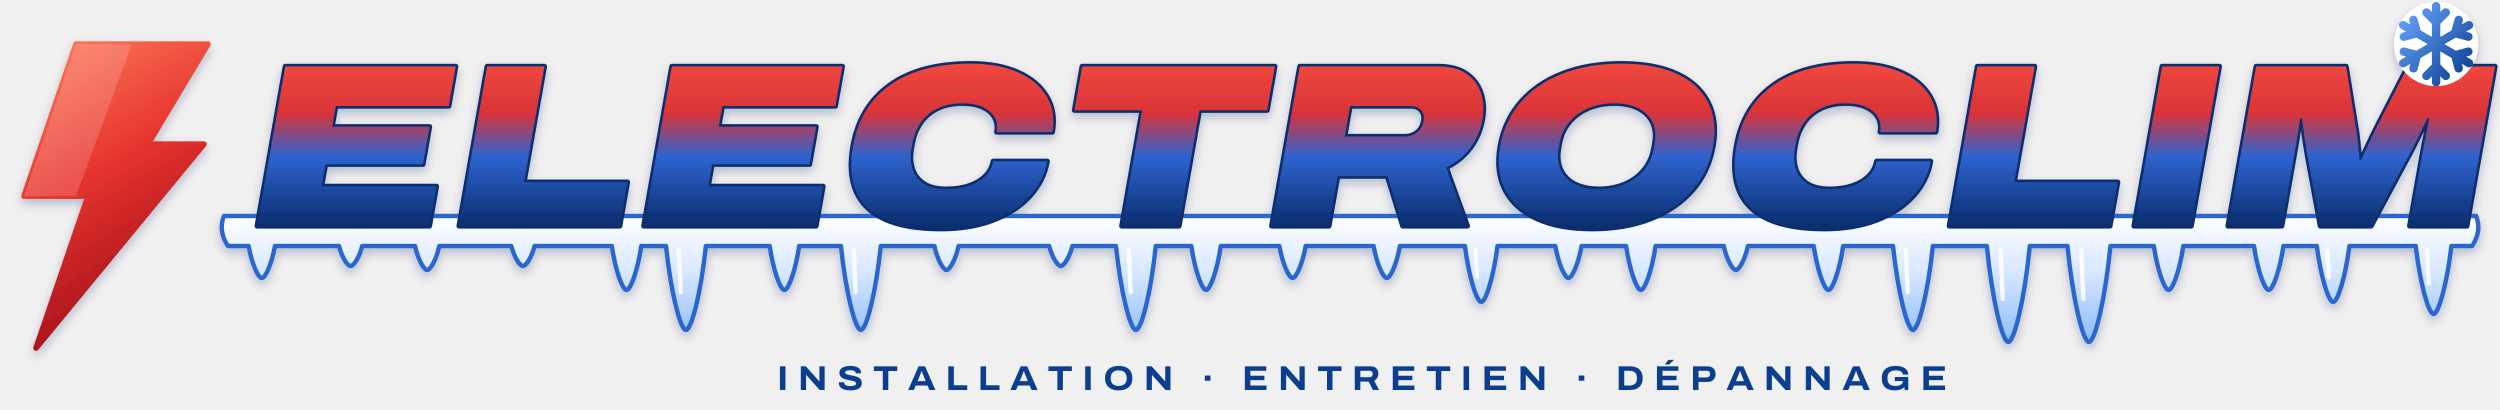
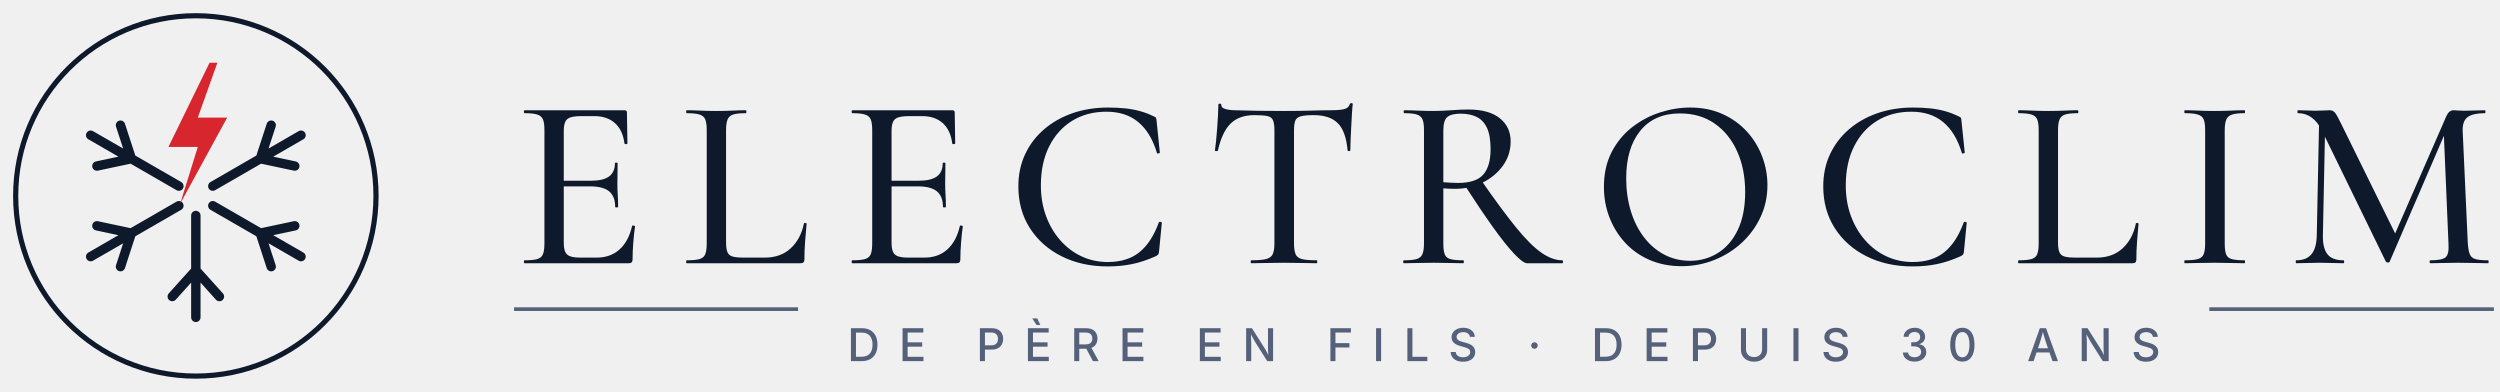
- <svg xmlns="http://www.w3.org/2000/svg" viewBox="0 7.5 625.1 102.5" width="1250" height="205">
-   <defs>
-     <linearGradient id="gb" x1="0" y1="0" x2=".35" y2="1">
-       <stop offset="0" stop-color="#FF7F5E" />
-       <stop offset=".5" stop-color="#E6332E" />
-       <stop offset="1" stop-color="#A10F19" />
-     </linearGradient>
-     <linearGradient id="gl" gradientUnits="userSpaceOnUse" x1="0" y1="22.5" x2="0" y2="64.0">
-       <stop offset="0" stop-color="#F24A3E" />
-       <stop offset=".32" stop-color="#D93338" />
-       <stop offset=".58" stop-color="#2F63CF" />
-       <stop offset="1" stop-color="#0A2E6E" />
-     </linearGradient>
-     <linearGradient id="gi" x1="0" y1="0" x2="0" y2="1">
-       <stop offset="0" stop-color="#FFFFFF" />
-       <stop offset=".45" stop-color="#D6E7FF" />
-       <stop offset="1" stop-color="#8DBBFF" />
-     </linearGradient>
-     <linearGradient id="gf" x1="0" y1="0" x2="1" y2="1">
-       <stop offset="0" stop-color="#6AA6FF" />
-       <stop offset="1" stop-color="#0B3D91" />
-     </linearGradient>
-     <filter id="sh" x="-5%" y="-10%" width="110%" height="140%">
-       <feDropShadow dx="0" dy="1.2" stdDeviation="1.2" flood-color="#0B2A66" flood-opacity="0.25" />
-     </filter>
-   </defs>
-   <g filter="url(#sh)">
-     <path d="M56.00 61.50Q54.50 65.25 57.00 69.00L62.17 69.00C62.96 73.40 64.53 77.00 65.46 77.00C66.38 77.00 67.96 73.40 68.75 69.00L84.77 69.00C85.46 71.75 86.86 74.00 87.67 74.00C88.48 74.00 89.87 71.75 90.57 69.00L103.78 69.00C104.51 72.30 105.96 75.00 106.81 75.00C107.66 75.00 109.12 72.30 109.84 69.00L127.86 69.00C128.55 71.75 129.95 74.00 130.76 74.00C131.57 74.00 132.96 71.75 133.66 69.00L152.98 69.00C153.86 75.05 155.63 80.00 156.66 80.00C157.69 80.00 159.45 75.05 160.34 69.00L166.53 69.00C167.73 80.55 170.12 90.00 171.51 90.00C172.91 90.00 175.30 80.55 176.49 69.00L192.46 69.00C193.34 75.05 195.11 80.00 196.14 80.00C197.17 80.00 198.94 75.05 199.82 69.00L210.27 69.00C211.46 80.55 213.85 90.00 215.25 90.00C216.64 90.00 219.03 80.55 220.23 69.00L233.63 69.00C234.36 72.30 235.81 75.00 236.66 75.00C237.51 75.00 238.96 72.30 239.69 69.00L262.34 69.00C263.04 71.75 264.43 74.00 265.24 74.00C266.06 74.00 267.45 71.75 268.14 69.00L279.03 69.00C280.23 80.55 282.62 90.00 284.01 90.00C285.41 90.00 287.80 80.55 288.99 69.00L297.88 69.00C298.76 75.05 300.53 80.00 301.56 80.00C302.59 80.00 304.36 75.05 305.24 69.00L319.90 69.00C320.69 73.40 322.27 77.00 323.19 77.00C324.12 77.00 325.69 73.40 326.48 69.00L343.46 69.00C344.25 73.40 345.83 77.00 346.75 77.00C347.67 77.00 349.25 73.40 350.04 69.00L366.29 69.00C367.27 76.70 369.22 83.00 370.36 83.00C371.50 83.00 373.46 76.70 374.43 69.00L388.88 69.00C389.67 73.40 391.25 77.00 392.17 77.00C393.10 77.00 394.68 73.40 395.46 69.00L406.59 69.00C407.47 75.05 409.24 80.00 410.27 80.00C411.30 80.00 413.07 75.05 413.95 69.00L431.00 69.00C431.72 72.30 433.18 75.00 434.03 75.00C434.88 75.00 436.33 72.30 437.06 69.00L453.50 69.00C454.39 75.05 456.15 80.00 457.18 80.00C458.21 80.00 459.98 75.05 460.86 69.00L473.33 69.00C474.53 80.55 476.92 90.00 478.31 90.00C479.70 90.00 482.10 80.55 483.29 69.00L496.79 69.00C498.08 82.20 500.65 93.00 502.16 93.00C503.66 93.00 506.24 82.20 507.53 69.00L516.95 69.00C518.24 82.20 520.82 93.00 522.32 93.00C523.83 93.00 526.40 82.20 527.69 69.00L538.55 69.00C539.44 75.05 541.20 80.00 542.23 80.00C543.26 80.00 545.03 75.05 545.91 69.00L563.59 69.00C564.47 75.05 566.24 80.00 567.27 80.00C568.30 80.00 570.06 75.05 570.95 69.00L579.30 69.00C580.28 76.70 582.23 83.00 583.37 83.00C584.51 83.00 586.46 76.70 587.44 69.00L604.03 69.00C605.10 78.35 607.24 86.00 608.49 86.00C609.73 86.00 611.87 78.35 612.95 69.00L618.12 69.00Q620.62 65.25 619.12 61.50Z" fill="url(#gi)" stroke="#2A66CF" stroke-width="1.1" stroke-linejoin="round" />
-     <path d="M169.72 70.00L170.22 80.55M213.45 70.00L213.95 80.55M282.22 70.00L282.72 80.55M368.90 70.00L369.31 76.70M476.52 70.00L477.02 80.55M500.23 70.00L500.76 82.20M520.39 70.00L520.93 82.20M581.90 70.00L582.31 76.70M606.88 70.00L607.33 78.35" stroke="#fff" stroke-width="1.1" stroke-linecap="round" opacity=".85" />
-     <path d="M64.292 64.0 71.328 24.096H113.958L112.209 34.014H83.963L83.053 39.176H107.413L105.756 48.572H81.396L80.425 54.082H109.135L107.386 64.0ZM114.772 64.0 121.808 24.096H136.134L131.031 53.038H156.899L154.966 64.0ZM160.96 64.0 167.996 24.096H210.626L208.877 34.014H180.631L179.721 39.176H204.081L202.424 48.572H178.064L177.093 54.082H205.803L204.054 64.0ZM235.271 64.696Q226.629 64.696 221.359 62.347Q216.09 59.998 214.085 55.416Q212.08 50.834 213.276 44.048Q215.025 34.13 222.525 28.765Q230.025 23.4 242.669 23.4Q249.629 23.4 254.523 25.575Q259.418 27.75 261.725 31.607Q264.032 35.464 263.142 40.51H249.222Q249.59 38.422 248.658 36.798Q247.727 35.174 245.686 34.246Q243.646 33.318 240.688 33.318Q236.976 33.318 234.334 34.652Q231.692 35.986 230.162 38.248Q228.632 40.51 228.141 43.294L227.885 44.744Q227.415 47.412 228.142 49.703Q228.869 51.994 230.944 53.386Q233.018 54.778 236.614 54.778Q239.92 54.778 242.422 53.908Q244.925 53.038 246.448 51.472Q247.971 49.906 248.339 47.818H261.853Q260.994 52.69 257.506 56.518Q254.018 60.346 248.357 62.521Q242.695 64.696 235.271 64.696ZM280.48 64.0 285.583 35.058H268.647L270.58 24.096H318.778L316.845 35.058H299.909L294.806 64.0ZM317.968 64.0 325.004 24.096H359.572Q364.038 24.096 366.698 25.952Q369.358 27.808 370.334 30.824Q371.31 33.84 370.696 37.32Q369.991 41.322 367.675 44.425Q365.358 47.528 361.609 49.384L366.92 64.0H350.738L346.905 51.53H334.493L332.294 64.0ZM336.242 41.612H351.438Q353.062 41.612 354.343 40.597Q355.624 39.582 355.941 37.784Q356.155 36.566 355.782 35.725Q355.408 34.884 354.644 34.449Q353.879 34.014 352.777 34.014H337.581ZM398.079 64.696Q389.901 64.696 384.367 62.202Q378.833 59.708 376.398 55.097Q373.963 50.486 375.098 44.048Q376.233 37.61 380.299 32.97Q384.366 28.33 390.774 25.865Q397.183 23.4 405.361 23.4Q413.597 23.4 419.107 25.865Q424.618 28.33 427.047 32.97Q429.477 37.61 428.342 44.048Q427.207 50.486 423.146 55.097Q419.085 59.708 412.7 62.202Q406.315 64.696 398.079 64.696ZM399.828 54.778Q402.554 54.778 404.886 54.053Q407.218 53.328 409.024 51.965Q410.83 50.602 411.97 48.746Q413.109 46.89 413.498 44.686L413.743 43.294Q414.132 41.09 413.642 39.263Q413.152 37.436 411.821 36.102Q410.49 34.768 408.414 34.043Q406.338 33.318 403.612 33.318Q400.886 33.318 398.554 34.043Q396.222 34.768 394.421 36.102Q392.62 37.436 391.486 39.263Q390.352 41.09 389.963 43.294L389.718 44.686Q389.329 46.89 389.814 48.746Q390.298 50.602 391.624 51.965Q392.95 53.328 395.026 54.053Q397.102 54.778 399.828 54.778ZM456.157 64.696Q447.515 64.696 442.245 62.347Q436.976 59.998 434.971 55.416Q432.966 50.834 434.162 44.048Q435.911 34.13 443.411 28.765Q450.911 23.4 463.555 23.4Q470.515 23.4 475.409 25.575Q480.304 27.75 482.611 31.607Q484.918 35.464 484.028 40.51H470.108Q470.476 38.422 469.544 36.798Q468.613 35.174 466.572 34.246Q464.532 33.318 461.574 33.318Q457.862 33.318 455.22 34.652Q452.578 35.986 451.048 38.248Q449.518 40.51 449.027 43.294L448.771 44.744Q448.301 47.412 449.028 49.703Q449.755 51.994 451.83 53.386Q453.904 54.778 457.5 54.778Q460.806 54.778 463.308 53.908Q465.811 53.038 467.334 51.472Q468.857 49.906 469.225 47.818H482.739Q481.88 52.69 478.392 56.518Q474.904 60.346 469.243 62.521Q463.581 64.696 456.157 64.696ZM487.388 64.0 494.424 24.096H508.75L503.647 53.038H529.515L527.582 64.0ZM533.576 64.0 540.612 24.096H554.938L547.902 64.0ZM557.086 64.0 564.122 24.096H586.626L588.979 38.712Q589.228 39.93 589.411 41.525Q589.594 43.12 589.747 44.715Q589.901 46.31 589.987 47.47H590.393Q590.877 46.368 591.578 44.86Q592.279 43.352 593.063 41.699Q593.848 40.046 594.547 38.712L602.054 24.096H623.862L616.826 64.0H602.5L605.568 46.6Q605.824 45.15 606.16 43.41Q606.495 41.67 606.85 39.988Q607.205 38.306 607.419 37.088H606.955Q606.314 38.422 605.451 40.191Q604.588 41.96 603.736 43.671Q602.883 45.382 602.204 46.6L592.872 64.0H580.17L576.974 46.6Q576.663 44.744 576.377 42.917Q576.09 41.09 575.897 39.553Q575.704 38.016 575.577 37.088H575.113Q575.008 38.016 574.766 39.553Q574.524 41.09 574.231 42.917Q573.937 44.744 573.61 46.6L570.542 64.0Z" fill="url(#gl)" stroke="#0A2E6E" stroke-width="1.3" stroke-linejoin="round" paint-order="stroke" />
-     <circle cx="609.12" cy="18.53" r="10.5" fill="#fff" />
-     <path d="M609.12 18.53L609.12 9.03M609.12 13.02L606.70 10.60M609.12 13.02L611.54 10.60M609.12 18.53L617.35 13.78M613.89 15.78L614.77 12.47M613.89 15.78L617.19 16.66M609.12 18.53L617.35 23.28M613.89 21.29L617.19 20.40M613.89 21.29L614.77 24.59M609.12 18.53L609.12 28.03M609.12 24.04L611.54 26.46M609.12 24.04L606.70 26.46M609.12 18.53L600.89 23.28M604.35 21.29L603.46 24.59M604.35 21.29L601.04 20.40M609.12 18.53L600.89 13.78M604.35 15.78L601.04 16.66M604.35 15.78L603.46 12.47" stroke="url(#gf)" stroke-width="2.1" stroke-linecap="round" fill="none" />
-     <path d="M19.00 18.53L52.00 18.53L37.00 43.53L51.00 43.53L9.00 94.53L22.00 56.53L6.00 56.53Z" fill="url(#gb)" stroke="url(#gb)" stroke-width="1.40" stroke-linejoin="round" />
-     <path d="M19.00 18.53L33.00 18.53L19.00 56.53L6.00 56.53Z" fill="#fff" opacity=".16" />
+ <svg xmlns="http://www.w3.org/2000/svg" viewBox="0 0 408.5 64" width="1225" height="192">
+   <g transform="translate(0 0) scale(0.64)">
+     <circle cx="50" cy="50" r="46" fill="none" stroke="#0E1A2B" stroke-width="1.32" />
+     <path d="M54.33 47.50L76.85 34.50M66.45 40.50L69.24 31.94M66.45 40.50L75.26 42.37M45.67 47.50L23.15 34.50M33.55 40.50L24.74 42.37M33.55 40.50L30.76 31.94M45.67 52.50L23.15 65.50M33.55 59.50L30.76 68.06M33.55 59.50L24.74 57.63M50.00 55.00L50.00 81.00M50.00 69.00L56.02 75.69M50.00 69.00L43.98 75.69M54.33 52.50L76.85 65.50M66.45 59.50L75.26 57.63M66.45 59.50L69.24 68.06" stroke="#0E1A2B" stroke-width="2.4" stroke-linecap="round" fill="none" />
+     <path d="M53.5 16L43 37.5H50.5L46 52L58 30H50.5L55.5 16Z" fill="#D7262E" />
  </g>
-   <path d="M195.011 105.0V99.092H196.395V105.0ZM200.232 105.0V99.092H201.504L204.256 102.171Q204.334 102.248 204.441 102.373Q204.549 102.497 204.656 102.626Q204.764 102.755 204.841 102.85L204.893 102.841Q204.893 102.687 204.888 102.489Q204.884 102.291 204.884 102.153V99.092H206.191V105.0H204.936L202.167 101.878Q202.012 101.723 201.848 101.526Q201.685 101.328 201.59 101.216H201.539Q201.539 101.336 201.543 101.53Q201.547 101.723 201.547 101.938V105.0ZM212.668 105.103Q212.066 105.103 211.533 105.009Q210.999 104.914 210.599 104.695Q210.2 104.475 209.972 104.11Q209.744 103.744 209.744 103.203Q209.744 103.177 209.744 103.138Q209.744 103.099 209.752 103.074H211.111Q211.111 103.099 211.107 103.142Q211.103 103.185 211.103 103.228Q211.103 103.504 211.287 103.68Q211.472 103.856 211.816 103.938Q212.16 104.02 212.625 104.02Q212.857 104.02 213.076 103.998Q213.296 103.977 213.476 103.929Q213.657 103.882 213.79 103.805Q213.923 103.727 214.001 103.624Q214.078 103.521 214.078 103.383Q214.078 103.16 213.902 103.026Q213.726 102.893 213.425 102.803Q213.124 102.712 212.749 102.639Q212.375 102.566 211.98 102.484Q211.584 102.403 211.21 102.274Q210.836 102.145 210.535 101.947Q210.234 101.749 210.058 101.448Q209.881 101.147 209.881 100.709Q209.881 100.27 210.083 99.947Q210.286 99.625 210.651 99.414Q211.017 99.204 211.52 99.096Q212.023 98.989 212.633 98.989Q213.235 98.989 213.726 99.096Q214.216 99.204 214.568 99.423Q214.921 99.642 215.11 99.965Q215.299 100.287 215.299 100.726V100.838H213.958V100.752Q213.958 100.545 213.799 100.39Q213.64 100.236 213.351 100.15Q213.063 100.064 212.676 100.064Q212.212 100.064 211.907 100.132Q211.601 100.201 211.451 100.326Q211.3 100.451 211.3 100.623Q211.3 100.82 211.477 100.945Q211.653 101.07 211.95 101.151Q212.246 101.233 212.62 101.302Q212.995 101.371 213.394 101.457Q213.794 101.543 214.168 101.663Q214.543 101.784 214.839 101.981Q215.136 102.179 215.312 102.476Q215.489 102.773 215.489 103.203Q215.489 103.882 215.127 104.303Q214.766 104.725 214.125 104.914Q213.485 105.103 212.668 105.103ZM220.735 105.0V100.261H218.499V99.092H224.347V100.261H222.111V105.0ZM227.083 105.0 229.671 99.092H231.297L233.885 105.0H232.389L231.924 103.882H228.975L228.502 105.0ZM229.422 102.798H231.469L230.892 101.397Q230.858 101.302 230.798 101.151Q230.738 101.001 230.677 100.829Q230.617 100.657 230.561 100.502Q230.505 100.347 230.48 100.27H230.419Q230.359 100.433 230.277 100.653Q230.196 100.872 230.123 101.07Q230.05 101.268 229.998 101.397ZM237.111 105.0V99.092H238.495V103.83H241.849V105.0ZM245.17 105.0V99.092H246.554V103.83H249.908V105.0ZM252.626 105.0 255.215 99.092H256.84L259.429 105.0H257.933L257.468 103.882H254.518L254.045 105.0ZM254.966 102.798H257.012L256.436 101.397Q256.402 101.302 256.341 101.151Q256.281 101.001 256.221 100.829Q256.161 100.657 256.105 100.502Q256.049 100.347 256.023 100.27H255.963Q255.903 100.433 255.821 100.653Q255.74 100.872 255.666 101.07Q255.593 101.268 255.542 101.397ZM264.392 105.0V100.261H262.156V99.092H268.004V100.261H265.768V105.0ZM271.341 105.0V99.092H272.726V105.0ZM279.718 105.103Q278.66 105.103 277.895 104.755Q277.13 104.407 276.717 103.727Q276.304 103.048 276.304 102.05Q276.304 101.035 276.717 100.36Q277.13 99.685 277.895 99.337Q278.66 98.989 279.718 98.989Q280.785 98.989 281.546 99.337Q282.307 99.685 282.72 100.36Q283.132 101.035 283.132 102.05Q283.132 103.048 282.72 103.727Q282.307 104.407 281.546 104.755Q280.785 105.103 279.718 105.103ZM279.718 103.994Q280.174 103.994 280.544 103.873Q280.914 103.753 281.172 103.521Q281.43 103.289 281.571 102.949Q281.713 102.609 281.713 102.162V101.93Q281.713 101.483 281.571 101.143Q281.43 100.803 281.172 100.571Q280.914 100.339 280.544 100.218Q280.174 100.098 279.718 100.098Q279.262 100.098 278.893 100.218Q278.523 100.339 278.265 100.571Q278.007 100.803 277.869 101.143Q277.732 101.483 277.732 101.93V102.162Q277.732 102.609 277.869 102.949Q278.007 103.289 278.265 103.521Q278.523 103.753 278.893 103.873Q279.262 103.994 279.718 103.994ZM286.702 105.0V99.092H287.975L290.727 102.171Q290.804 102.248 290.912 102.373Q291.019 102.497 291.127 102.626Q291.234 102.755 291.312 102.85L291.363 102.841Q291.363 102.687 291.359 102.489Q291.355 102.291 291.355 102.153V99.092H292.662V105.0H291.406L288.637 101.878Q288.482 101.723 288.319 101.526Q288.155 101.328 288.061 101.216H288.009Q288.009 101.336 288.013 101.53Q288.018 101.723 288.018 101.938V105.0ZM301.254 102.695V101.388H302.656V102.695ZM311.257 105.0V99.092H316.615V100.21H312.642V101.448H316.151V102.54H312.642V103.891H316.675V105.0ZM320.271 105.0V99.092H321.544L324.296 102.171Q324.373 102.248 324.48 102.373Q324.588 102.497 324.695 102.626Q324.803 102.755 324.88 102.85L324.932 102.841Q324.932 102.687 324.928 102.489Q324.923 102.291 324.923 102.153V99.092H326.231V105.0H324.975L322.206 101.878Q322.051 101.723 321.888 101.526Q321.724 101.328 321.63 101.216H321.578Q321.578 101.336 321.582 101.53Q321.587 101.723 321.587 101.938V105.0ZM331.804 105.0V100.261H329.568V99.092H335.416V100.261H333.18V105.0ZM338.753 105.0V99.092H342.735Q343.38 99.092 343.802 99.337Q344.223 99.582 344.434 100.003Q344.644 100.425 344.644 100.949Q344.644 101.508 344.378 101.96Q344.111 102.411 343.595 102.661L344.816 105.0H343.277L342.228 102.902H340.138V105.0ZM340.138 101.809H342.426Q342.804 101.809 343.019 101.582Q343.234 101.354 343.234 100.975Q343.234 100.726 343.139 100.554Q343.045 100.382 342.864 100.291Q342.684 100.201 342.426 100.201H340.138ZM348.248 105.0V99.092H353.606V100.21H349.633V101.448H353.142V102.54H349.633V103.891H353.666V105.0ZM358.999 105.0V100.261H356.763V99.092H362.611V100.261H360.375V105.0ZM365.948 105.0V99.092H367.333V105.0ZM371.178 105.0V99.092H376.536V100.21H372.562V101.448H376.071V102.54H372.562V103.891H376.596V105.0ZM380.191 105.0V99.092H381.464L384.216 102.171Q384.293 102.248 384.401 102.373Q384.508 102.497 384.616 102.626Q384.723 102.755 384.801 102.85L384.852 102.841Q384.852 102.687 384.848 102.489Q384.844 102.291 384.844 102.153V99.092H386.151V105.0H384.895L382.126 101.878Q381.971 101.723 381.808 101.526Q381.644 101.328 381.55 101.216H381.498Q381.498 101.336 381.503 101.53Q381.507 101.723 381.507 101.938V105.0ZM394.744 102.695V101.388H396.145V102.695ZM404.738 105.0V99.092H407.533Q408.539 99.092 409.249 99.423Q409.958 99.754 410.341 100.408Q410.724 101.061 410.724 102.05Q410.724 103.031 410.341 103.684Q409.958 104.338 409.249 104.669Q408.539 105.0 407.533 105.0ZM406.123 103.891H407.49Q407.911 103.891 408.247 103.779Q408.582 103.667 408.814 103.448Q409.047 103.228 409.176 102.906Q409.305 102.583 409.305 102.162V101.93Q409.305 101.508 409.176 101.186Q409.047 100.863 408.814 100.644Q408.582 100.425 408.247 100.317Q407.911 100.21 407.49 100.21H406.123ZM414.302 105.0V99.092H419.66V100.21H415.686V101.448H419.195V102.54H415.686V103.891H419.72V105.0ZM416.297 98.619 417.148 97.475H418.55V97.509L417.346 98.619ZM423.315 105.0V99.092H427.039Q427.65 99.092 428.075 99.337Q428.501 99.582 428.733 100.016Q428.965 100.451 428.965 101.035Q428.965 101.612 428.729 102.054Q428.492 102.497 428.054 102.743Q427.615 102.988 427.005 102.988H424.7V105.0ZM424.7 101.878H426.721Q427.134 101.878 427.361 101.655Q427.589 101.431 427.589 101.035Q427.589 100.769 427.49 100.584Q427.392 100.399 427.198 100.3Q427.005 100.201 426.721 100.201H424.7ZM431.701 105.0 434.289 99.092H435.915L438.503 105.0H437.007L436.543 103.882H433.593L433.12 105.0ZM434.04 102.798H436.087L435.511 101.397Q435.476 101.302 435.416 101.151Q435.356 101.001 435.296 100.829Q435.235 100.657 435.179 100.502Q435.124 100.347 435.098 100.27H435.038Q434.977 100.433 434.896 100.653Q434.814 100.872 434.741 101.07Q434.668 101.268 434.616 101.397ZM441.729 105.0V99.092H443.002L445.754 102.171Q445.831 102.248 445.939 102.373Q446.046 102.497 446.154 102.626Q446.261 102.755 446.339 102.85L446.39 102.841Q446.39 102.687 446.386 102.489Q446.382 102.291 446.382 102.153V99.092H447.689V105.0H446.433L443.664 101.878Q443.509 101.723 443.346 101.526Q443.182 101.328 443.088 101.216H443.036Q443.036 101.336 443.04 101.53Q443.045 101.723 443.045 101.938V105.0ZM451.525 105.0V99.092H452.798L455.55 102.171Q455.627 102.248 455.735 102.373Q455.842 102.497 455.95 102.626Q456.057 102.755 456.135 102.85L456.186 102.841Q456.186 102.687 456.182 102.489Q456.178 102.291 456.178 102.153V99.092H457.485V105.0H456.229L453.46 101.878Q453.305 101.723 453.142 101.526Q452.978 101.328 452.884 101.216H452.832Q452.832 101.336 452.836 101.53Q452.841 101.723 452.841 101.938V105.0ZM460.719 105.0 463.308 99.092H464.933L467.522 105.0H466.025L465.561 103.882H462.611L462.138 105.0ZM463.058 102.798H465.105L464.529 101.397Q464.494 101.302 464.434 101.151Q464.374 101.001 464.314 100.829Q464.254 100.657 464.198 100.502Q464.142 100.347 464.116 100.27H464.056Q463.995 100.433 463.914 100.653Q463.832 100.872 463.759 101.07Q463.686 101.268 463.634 101.397ZM473.748 105.103Q472.166 105.103 471.345 104.355Q470.524 103.607 470.524 102.05Q470.524 101.027 470.932 100.347Q471.341 99.668 472.115 99.328Q472.889 98.989 473.972 98.989Q474.651 98.989 475.228 99.122Q475.804 99.255 476.234 99.526Q476.664 99.797 476.905 100.206Q477.145 100.614 477.145 101.164H475.778Q475.778 100.889 475.636 100.687Q475.494 100.485 475.249 100.356Q475.004 100.227 474.69 100.162Q474.376 100.098 474.024 100.098Q473.534 100.098 473.147 100.21Q472.76 100.322 472.489 100.549Q472.218 100.777 472.08 101.121Q471.942 101.465 471.942 101.93V102.162Q471.942 102.798 472.17 103.203Q472.398 103.607 472.837 103.8Q473.276 103.994 473.912 103.994Q474.497 103.994 474.918 103.856Q475.339 103.719 475.563 103.461Q475.787 103.203 475.787 102.841V102.781H473.783V101.758H477.145V105.0H476.286L476.148 104.312Q475.864 104.579 475.499 104.755Q475.133 104.931 474.695 105.017Q474.256 105.103 473.748 105.103ZM480.921 105.0V99.092H486.279V100.21H482.306V101.448H485.815V102.54H482.306V103.891H486.339V105.0Z" fill="#0B3D91" />
+   <path d="M102.76 43.0H85.72Q85.6 43.0 85.6 42.76Q85.6 42.52 85.72 42.52Q87.08 42.52 87.78 42.32Q88.48 42.12 88.72 41.52Q88.96 40.92 88.96 39.76V21.24Q88.96 20.08 88.72 19.5Q88.48 18.92 87.78 18.7Q87.08 18.48 85.72 18.48Q85.6 18.48 85.6 18.24Q85.6 18.0 85.72 18.0H102.04Q102.44 18.0 102.44 18.36L102.52 23.4Q102.52 23.52 102.3 23.54Q102.08 23.56 102.04 23.44Q101.76 21.24 100.48 20.1Q99.2 18.96 97.12 18.96H95.08Q93.88 18.96 93.24 19.16Q92.6 19.36 92.36 19.9Q92.12 20.44 92.12 21.4V39.6Q92.12 40.56 92.34 41.1Q92.56 41.64 93.16 41.86Q93.76 42.08 94.84 42.08H97.48Q99.76 42.08 101.24 40.74Q102.72 39.4 103.28 36.92Q103.28 36.8 103.52 36.84Q103.76 36.88 103.76 37.0Q103.6 38.08 103.48 39.6Q103.36 41.12 103.36 42.4Q103.36 43.0 102.76 43.0ZM100.52 33.8Q100.52 32.08 99.54 31.26Q98.56 30.44 96.4 30.44H90.6V29.52H96.52Q98.56 29.52 99.52 28.82Q100.48 28.12 100.48 26.64Q100.48 26.56 100.7 26.56Q100.92 26.56 100.92 26.64Q100.92 27.88 100.9 28.56Q100.88 29.24 100.88 30.0Q100.88 30.92 100.94 31.84Q101.0 32.76 101.0 33.8Q101.0 33.88 100.76 33.88Q100.52 33.88 100.52 33.8ZM118.64 21.28V39.6Q118.64 40.64 118.86 41.18Q119.08 41.72 119.7 41.9Q120.32 42.08 121.56 42.08H124.96Q127.56 42.08 129.2 40.56Q130.84 39.04 131.36 36.52Q131.36 36.4 131.58 36.42Q131.8 36.44 131.8 36.56Q131.68 37.72 131.56 39.36Q131.44 41.0 131.44 42.4Q131.44 43.0 130.84 43.0H112.2Q112.12 43.0 112.12 42.76Q112.12 42.52 112.2 42.52Q113.6 42.52 114.3 42.32Q115.0 42.12 115.24 41.52Q115.48 40.92 115.48 39.76V21.24Q115.48 20.08 115.24 19.5Q115.0 18.92 114.3 18.7Q113.6 18.48 112.2 18.48Q112.12 18.48 112.12 18.24Q112.12 18.0 112.2 18.0Q113.16 18.0 114.42 18.06Q115.68 18.12 117.04 18.12Q118.48 18.12 119.7 18.06Q120.92 18.0 121.88 18.0Q121.96 18.0 121.96 18.24Q121.96 18.48 121.88 18.48Q120.48 18.48 119.8 18.7Q119.12 18.92 118.88 19.52Q118.64 20.12 118.64 21.28ZM156.32 43.0H139.28Q139.16 43.0 139.16 42.76Q139.16 42.52 139.28 42.52Q140.64 42.52 141.34 42.32Q142.04 42.12 142.28 41.52Q142.52 40.92 142.52 39.76V21.24Q142.52 20.08 142.28 19.5Q142.04 18.92 141.34 18.7Q140.64 18.48 139.28 18.48Q139.16 18.48 139.16 18.24Q139.16 18.0 139.28 18.0H155.6Q156.0 18.0 156.0 18.36L156.08 23.4Q156.08 23.52 155.86 23.54Q155.64 23.56 155.6 23.44Q155.32 21.24 154.04 20.1Q152.76 18.96 150.68 18.96H148.64Q147.44 18.96 146.8 19.16Q146.16 19.36 145.92 19.9Q145.68 20.44 145.68 21.4V39.6Q145.68 40.56 145.9 41.1Q146.12 41.64 146.72 41.86Q147.32 42.08 148.4 42.08H151.04Q153.32 42.08 154.8 40.74Q156.28 39.4 156.84 36.92Q156.84 36.8 157.08 36.84Q157.32 36.88 157.32 37.0Q157.16 38.08 157.04 39.6Q156.92 41.12 156.92 42.4Q156.92 43.0 156.32 43.0ZM154.08 33.8Q154.08 32.08 153.1 31.26Q152.12 30.44 149.96 30.44H144.16V29.52H150.08Q152.12 29.52 153.08 28.82Q154.04 28.12 154.04 26.64Q154.04 26.56 154.26 26.56Q154.48 26.56 154.48 26.64Q154.48 27.88 154.46 28.56Q154.44 29.24 154.44 30.0Q154.44 30.92 154.5 31.84Q154.56 32.76 154.56 33.8Q154.56 33.88 154.32 33.88Q154.08 33.88 154.08 33.8ZM181.08 17.56Q182.6 17.56 183.9 17.7Q185.2 17.84 186.34 18.16Q187.48 18.48 188.52 19.0Q188.84 19.12 188.9 19.26Q188.96 19.4 189.0 19.88L189.52 24.92Q189.52 25.0 189.3 25.06Q189.08 25.12 189.04 24.96Q188.04 21.64 186.0 19.94Q183.96 18.24 180.8 18.24Q177.6 18.24 175.2 19.72Q172.8 21.2 171.44 23.9Q170.08 26.6 170.08 30.28Q170.08 33.0 170.92 35.28Q171.76 37.56 173.26 39.26Q174.76 40.96 176.74 41.88Q178.72 42.8 181.0 42.8Q184.2 42.8 186.18 41.2Q188.16 39.6 189.36 36.32Q189.44 36.2 189.64 36.24Q189.84 36.28 189.84 36.4L189.4 40.96Q189.36 41.44 189.26 41.56Q189.16 41.68 188.88 41.84Q186.84 42.76 184.98 43.14Q183.12 43.52 181.0 43.52Q176.76 43.52 173.46 41.86Q170.16 40.2 168.28 37.26Q166.4 34.32 166.4 30.44Q166.4 27.56 167.5 25.2Q168.6 22.84 170.6 21.12Q172.6 19.4 175.26 18.48Q177.92 17.56 181.08 17.56ZM204.96 18.8Q202.48 18.8 201.08 20.18Q199.68 21.56 199.0 24.6Q198.96 24.68 198.74 24.68Q198.52 24.68 198.52 24.56Q198.6 24.04 198.7 23.08Q198.8 22.12 198.88 21.0Q198.96 19.88 199.02 18.84Q199.08 17.8 199.08 17.12Q199.08 16.92 199.32 16.92Q199.56 16.92 199.56 17.12Q199.56 17.52 199.96 17.7Q200.36 17.88 200.88 17.94Q201.4 18.0 201.76 18.0Q205.2 18.12 209.8 18.12Q212.6 18.12 214.28 18.06Q215.96 18.0 217.52 18.0Q218.88 18.0 219.62 17.82Q220.36 17.64 220.56 17.0Q220.6 16.84 220.82 16.84Q221.04 16.84 221.04 17.0Q220.96 17.6 220.9 18.68Q220.84 19.76 220.78 20.92Q220.72 22.08 220.68 23.08Q220.64 24.08 220.64 24.56Q220.64 24.68 220.42 24.68Q220.2 24.68 220.2 24.56Q219.92 21.44 218.6 20.12Q217.28 18.8 214.68 18.8Q213.28 18.8 212.58 18.98Q211.88 19.16 211.66 19.68Q211.44 20.2 211.44 21.32V39.76Q211.44 40.92 211.7 41.52Q211.96 42.12 212.74 42.32Q213.52 42.52 215.16 42.52Q215.24 42.52 215.24 42.76Q215.24 43.0 215.16 43.0Q214.08 43.0 212.74 42.96Q211.4 42.92 209.8 42.92Q208.28 42.92 206.94 42.96Q205.6 43.0 204.48 43.0Q204.36 43.0 204.36 42.76Q204.36 42.52 204.48 42.52Q206.04 42.52 206.86 42.32Q207.68 42.12 207.96 41.52Q208.24 40.92 208.24 39.76V21.24Q208.24 20.16 208.0 19.62Q207.76 19.08 207.04 18.94Q206.32 18.8 204.96 18.8ZM249.52 43.0Q248.88 43.0 247.42 41.46Q245.96 39.92 243.92 37.06Q241.88 34.2 239.32 30.24L242.0 29.4Q245.36 34.24 247.7 37.12Q250.04 40.0 251.84 41.26Q253.64 42.52 255.28 42.52Q255.4 42.52 255.4 42.76Q255.4 43.0 255.28 43.0Q253.04 43.0 251.62 43.0Q250.2 43.0 249.52 43.0ZM239.92 17.88Q243.28 17.88 245.06 19.3Q246.84 20.72 246.84 23.08Q246.84 25.32 245.56 27.08Q244.28 28.84 242.22 29.84Q240.16 30.84 237.8 30.84Q237.32 30.84 236.8 30.82Q236.28 30.8 235.84 30.76V39.76Q235.84 40.92 236.06 41.52Q236.28 42.12 236.98 42.32Q237.68 42.52 239.08 42.52Q239.2 42.52 239.2 42.76Q239.2 43.0 239.08 43.0Q238.08 43.0 236.88 42.96Q235.68 42.92 234.24 42.92Q232.88 42.92 231.64 42.96Q230.4 43.0 229.4 43.0Q229.28 43.0 229.28 42.76Q229.28 42.52 229.4 42.52Q230.76 42.52 231.46 42.32Q232.16 42.12 232.42 41.52Q232.68 40.92 232.68 39.76V21.24Q232.68 20.08 232.44 19.5Q232.2 18.92 231.52 18.7Q230.84 18.48 229.44 18.48Q229.36 18.48 229.36 18.24Q229.36 18.0 229.44 18.0Q230.44 18.0 231.66 18.06Q232.88 18.12 234.24 18.12Q235.52 18.12 237.12 18.0Q238.72 17.88 239.92 17.88ZM243.56 24.36Q243.56 22.12 242.96 20.86Q242.36 19.6 241.26 19.08Q240.16 18.56 238.68 18.56Q237.16 18.56 236.5 19.1Q235.84 19.64 235.84 21.32V29.76Q236.4 29.8 237.06 29.84Q237.72 29.88 238.2 29.88Q241.16 29.88 242.36 28.52Q243.56 27.16 243.56 24.36ZM274.76 43.48Q271.88 43.48 269.54 42.46Q267.2 41.44 265.54 39.64Q263.88 37.84 262.98 35.5Q262.08 33.16 262.08 30.52Q262.08 27.28 263.34 24.84Q264.6 22.4 266.68 20.78Q268.76 19.16 271.24 18.36Q273.72 17.56 276.16 17.56Q279.12 17.56 281.46 18.62Q283.8 19.68 285.44 21.48Q287.08 23.28 287.94 25.56Q288.8 27.84 288.8 30.24Q288.8 33.04 287.68 35.44Q286.56 37.84 284.62 39.64Q282.68 41.44 280.14 42.46Q277.6 43.48 274.76 43.48ZM276.16 42.6Q278.68 42.6 280.74 41.3Q282.8 40.0 283.98 37.5Q285.16 35.0 285.16 31.36Q285.16 27.64 283.86 24.74Q282.56 21.84 280.18 20.18Q277.8 18.52 274.52 18.52Q270.32 18.52 268.02 21.36Q265.72 24.2 265.72 29.12Q265.72 31.96 266.46 34.42Q267.2 36.88 268.6 38.72Q270.0 40.56 271.92 41.58Q273.84 42.6 276.16 42.6ZM312.6 17.56Q314.12 17.56 315.42 17.7Q316.72 17.84 317.86 18.16Q319 18.48 320.04 19.0Q320.36 19.12 320.42 19.26Q320.48 19.4 320.52 19.88L321.04 24.92Q321.04 25.0 320.82 25.06Q320.6 25.12 320.56 24.96Q319.56 21.64 317.52 19.94Q315.48 18.24 312.32 18.24Q309.12 18.24 306.72 19.72Q304.32 21.2 302.96 23.9Q301.6 26.6 301.6 30.28Q301.6 33.0 302.44 35.28Q303.28 37.56 304.78 39.26Q306.28 40.96 308.26 41.88Q310.24 42.8 312.52 42.8Q315.72 42.8 317.7 41.2Q319.68 39.6 320.88 36.32Q320.96 36.2 321.16 36.24Q321.36 36.28 321.36 36.4L320.92 40.96Q320.88 41.44 320.78 41.56Q320.68 41.68 320.4 41.84Q318.36 42.76 316.5 43.14Q314.64 43.52 312.52 43.52Q308.28 43.52 304.98 41.86Q301.68 40.2 299.8 37.26Q297.92 34.32 297.92 30.44Q297.92 27.56 299.02 25.2Q300.12 22.84 302.12 21.12Q304.12 19.4 306.78 18.48Q309.44 17.56 312.6 17.56ZM336.28 21.28V39.6Q336.28 40.64 336.5 41.18Q336.72 41.72 337.34 41.9Q337.96 42.08 339.2 42.08H342.6Q345.2 42.08 346.84 40.56Q348.48 39.04 349 36.52Q349 36.4 349.22 36.42Q349.44 36.44 349.44 36.56Q349.32 37.72 349.2 39.36Q349.08 41.0 349.08 42.4Q349.08 43.0 348.48 43.0H329.84Q329.76 43.0 329.76 42.76Q329.76 42.52 329.84 42.52Q331.24 42.52 331.94 42.32Q332.64 42.12 332.88 41.52Q333.12 40.92 333.12 39.76V21.24Q333.12 20.08 332.88 19.5Q332.64 18.92 331.94 18.7Q331.24 18.48 329.84 18.48Q329.76 18.48 329.76 18.24Q329.76 18.0 329.84 18.0Q330.8 18.0 332.06 18.06Q333.32 18.12 334.68 18.12Q336.12 18.12 337.34 18.06Q338.56 18.0 339.52 18.0Q339.6 18.0 339.6 18.24Q339.6 18.48 339.52 18.48Q338.12 18.48 337.44 18.7Q336.76 18.92 336.52 19.52Q336.28 20.12 336.28 21.28ZM363.52 39.76Q363.52 40.92 363.74 41.52Q363.96 42.12 364.66 42.32Q365.36 42.52 366.76 42.52Q366.84 42.52 366.84 42.76Q366.84 43.0 366.76 43.0Q365.76 43.0 364.54 42.96Q363.32 42.92 361.88 42.92Q360.48 42.92 359.24 42.96Q358 43.0 357 43.0Q356.92 43.0 356.92 42.76Q356.92 42.52 357 42.52Q358.4 42.52 359.12 42.32Q359.84 42.12 360.08 41.52Q360.32 40.92 360.32 39.76V21.24Q360.32 20.08 360.08 19.5Q359.84 18.92 359.12 18.7Q358.4 18.48 357 18.48Q356.92 18.48 356.92 18.24Q356.92 18.0 357 18.0Q358 18.0 359.24 18.06Q360.48 18.12 361.88 18.12Q363.32 18.12 364.56 18.06Q365.8 18.0 366.76 18.0Q366.84 18.0 366.84 18.24Q366.84 18.48 366.76 18.48Q365.36 18.48 364.68 18.72Q364 18.96 363.76 19.56Q363.52 20.16 363.52 21.32ZM378.56 38.44 378.96 18.92 379.96 19.0 379.56 38.44Q379.52 40.52 380.3 41.52Q381.08 42.52 382.92 42.52Q383.04 42.52 383.04 42.76Q383.04 43.0 382.92 43.0Q382.04 43.0 381.12 42.96Q380.2 42.92 379.04 42.92Q377.96 42.92 377 42.96Q376.04 43.0 375.2 43.0Q375.12 43.0 375.12 42.76Q375.12 42.52 375.2 42.52Q376.88 42.52 377.7 41.52Q378.52 40.52 378.56 38.44ZM406.56 42.52Q406.64 42.52 406.64 42.76Q406.64 43.0 406.56 43.0Q405.56 43.0 404.32 42.96Q403.08 42.92 401.68 42.92Q400.36 42.92 399.2 42.96Q398.04 43.0 397.12 43.0Q397 43.0 397 42.76Q397 42.52 397.12 42.52Q399.08 42.52 399.64 42.0Q400.2 41.48 400.08 39.76L399.28 20.92L400.84 18.68L390.48 42.72Q390.44 42.88 390.18 42.88Q389.92 42.88 389.84 42.72L379.4 21.32Q378 18.48 375.48 18.48Q375.4 18.48 375.4 18.24Q375.4 18.0 375.48 18.0Q376.2 18.0 376.98 18.04Q377.76 18.08 378.32 18.08Q379.08 18.08 379.7 18.04Q380.32 18.0 380.64 18.0Q381.2 18.0 381.52 18.38Q381.84 18.76 382.48 20.08L391.56 38.52L390.08 41.08L399.72 19.0Q399.92 18.52 400.22 18.26Q400.52 18.0 400.92 18.0Q401.2 18.0 401.62 18.04Q402.04 18.08 402.6 18.08Q403.72 18.08 404.48 18.04Q405.24 18.0 406.04 18.0Q406.12 18.0 406.12 18.24Q406.12 18.48 406.04 18.48Q404.12 18.48 403.24 19.1Q402.36 19.72 402.4 21.36L403.24 39.76Q403.32 40.92 403.56 41.52Q403.8 42.12 404.48 42.32Q405.16 42.52 406.56 42.52Z" fill="#0E1A2B" />
+   <path d="M84 50.5H130.4M361.0 50.5H407.5" stroke="#55617A" stroke-width=".6" />
+   <path d="M140.79 59.0H139.46V58.277H140.746Q141.357 58.277 141.762 58.05Q142.166 57.822 142.369 57.379Q142.571 56.937 142.571 56.301Q142.571 55.669 142.371 55.231Q142.17 54.794 141.774 54.567Q141.379 54.339 140.79 54.339H139.431V53.616H140.844Q141.639 53.616 142.206 53.938Q142.773 54.259 143.077 54.861Q143.38 55.463 143.38 56.301Q143.38 57.143 143.075 57.746Q142.77 58.35 142.19 58.675Q141.61 59.0 140.79 59.0ZM139.865 53.616V59.0H139.041V53.616ZM147.481 59.0V53.616H150.871V54.324H148.305V55.929H150.686V56.633H148.305V58.292H150.892V59.0ZM160.117 59.0V53.616H162.046Q162.668 53.616 163.083 53.847Q163.499 54.079 163.705 54.473Q163.911 54.866 163.911 55.365Q163.911 55.864 163.703 56.259Q163.495 56.655 163.08 56.884Q162.664 57.114 162.039 57.114H160.72V56.417H161.959Q162.357 56.417 162.603 56.279Q162.848 56.142 162.962 55.903Q163.076 55.665 163.076 55.365Q163.076 55.062 162.962 54.825Q162.848 54.588 162.601 54.454Q162.353 54.321 161.952 54.321H160.94V59.0ZM167.964 59.0V53.616H171.354V54.324H168.788V55.929H171.169V56.633H168.788V58.292H171.375V59.0ZM169.377 53.092 168.665 52.012H169.482L169.988 53.092ZM175.527 59.0V53.616H177.456Q178.078 53.616 178.493 53.831Q178.909 54.046 179.115 54.429Q179.321 54.812 179.321 55.307Q179.321 55.806 179.113 56.18Q178.905 56.554 178.49 56.76Q178.074 56.966 177.449 56.966H176V56.261H177.37Q177.767 56.261 178.011 56.147Q178.255 56.033 178.371 55.82Q178.486 55.607 178.486 55.307Q178.486 55.004 178.371 54.783Q178.255 54.563 178.009 54.442Q177.763 54.321 177.362 54.321H176.351V59.0ZM178.587 59.0 177.283 56.568H178.197L179.523 59.0ZM183.422 59.0V53.616H186.811V54.324H184.246V55.929H186.627V56.633H184.246V58.292H186.833V59.0ZM196.057 59.0V53.616H199.446V54.324H196.881V55.929H199.262V56.633H196.881V58.292H199.468V59.0ZM203.619 59.0V53.616H204.57L206.597 56.821Q206.698 56.98 206.824 57.201Q206.951 57.421 207.092 57.697Q207.233 57.974 207.37 58.299H207.269Q207.236 57.992 207.22 57.69Q207.204 57.388 207.196 57.125Q207.189 56.861 207.189 56.68V53.616H208.024V59.0H207.07L205.253 56.135Q205.108 55.9 204.969 55.661Q204.83 55.423 204.662 55.11Q204.494 54.798 204.252 54.35H204.382Q204.4 54.747 204.418 55.092Q204.436 55.437 204.445 55.703Q204.454 55.968 204.454 56.127V59.0ZM217.389 59.0V53.616H220.739V54.324H218.213V56.055H220.497V56.76H218.213V59.0ZM225.674 53.616V59.0H224.85V53.616ZM229.967 59.0V53.616H230.79V58.292H233.229V59.0ZM239.057 59.09Q238.454 59.09 238.01 58.899Q237.565 58.707 237.314 58.351Q237.063 57.996 237.038 57.504H237.865Q237.89 57.797 238.055 57.988Q238.219 58.18 238.483 58.274Q238.747 58.368 239.054 58.368Q239.397 58.368 239.663 58.261Q239.928 58.154 240.084 57.958Q240.239 57.761 240.239 57.5Q240.239 57.266 240.103 57.116Q239.968 56.966 239.739 56.866Q239.509 56.767 239.216 56.691L238.588 56.518Q237.926 56.341 237.556 55.994Q237.186 55.647 237.186 55.094Q237.186 54.628 237.437 54.279Q237.688 53.931 238.12 53.737Q238.552 53.544 239.094 53.544Q239.646 53.544 240.067 53.737Q240.488 53.931 240.729 54.267Q240.969 54.603 240.98 55.033H240.178Q240.138 54.664 239.836 54.462Q239.534 54.259 239.075 54.259Q238.75 54.259 238.51 54.361Q238.27 54.462 238.138 54.641Q238.006 54.819 238.006 55.047Q238.006 55.304 238.163 55.461Q238.32 55.618 238.546 55.71Q238.772 55.802 238.978 55.856L239.502 55.994Q239.758 56.059 240.031 56.169Q240.304 56.279 240.535 56.454Q240.767 56.63 240.909 56.888Q241.052 57.146 241.052 57.511Q241.052 57.967 240.817 58.324Q240.582 58.682 240.136 58.886Q239.69 59.09 239.057 59.09ZM250.732 56.977Q250.508 56.977 250.352 56.821Q250.197 56.666 250.197 56.445Q250.197 56.221 250.352 56.068Q250.508 55.914 250.732 55.914Q250.952 55.914 251.107 56.068Q251.263 56.221 251.263 56.445Q251.263 56.666 251.107 56.821Q250.952 56.977 250.732 56.977ZM262.37 59.0H261.04V58.277H262.326Q262.937 58.277 263.342 58.05Q263.746 57.822 263.949 57.379Q264.151 56.937 264.151 56.301Q264.151 55.669 263.95 55.231Q263.75 54.794 263.354 54.567Q262.959 54.339 262.37 54.339H261.011V53.616H262.424Q263.219 53.616 263.786 53.938Q264.353 54.259 264.657 54.861Q264.96 55.463 264.96 56.301Q264.96 57.143 264.655 57.746Q264.35 58.35 263.77 58.675Q263.19 59.0 262.37 59.0ZM261.445 53.616V59.0H260.621V53.616ZM269.061 59.0V53.616H272.45V54.324H269.885V55.929H272.266V56.633H269.885V58.292H272.472V59.0ZM276.624 59.0V53.616H278.553Q279.175 53.616 279.59 53.847Q280.006 54.079 280.212 54.473Q280.417 54.866 280.417 55.365Q280.417 55.864 280.21 56.259Q280.002 56.655 279.586 56.884Q279.171 57.114 278.546 57.114H277.227V56.417H278.466Q278.864 56.417 279.109 56.279Q279.355 56.142 279.469 55.903Q279.583 55.665 279.583 55.365Q279.583 55.062 279.469 54.825Q279.355 54.588 279.108 54.454Q278.86 54.321 278.459 54.321H277.447V59.0ZM286.618 59.083Q285.971 59.083 285.487 58.834Q285.003 58.584 284.737 58.149Q284.471 57.714 284.471 57.15V53.616H285.295V57.081Q285.295 57.446 285.456 57.728Q285.617 58.01 285.913 58.173Q286.209 58.335 286.618 58.335Q287.022 58.335 287.317 58.173Q287.611 58.01 287.77 57.728Q287.929 57.446 287.929 57.081V53.616H288.757V57.15Q288.757 57.714 288.491 58.149Q288.226 58.584 287.743 58.834Q287.261 59.083 286.618 59.083ZM293.873 53.616V59.0H293.049V53.616ZM299.972 59.09Q299.369 59.09 298.924 58.899Q298.48 58.707 298.229 58.351Q297.977 57.996 297.952 57.504H298.78Q298.805 57.797 298.969 57.988Q299.134 58.18 299.397 58.274Q299.661 58.368 299.968 58.368Q300.312 58.368 300.577 58.261Q300.843 58.154 300.998 57.958Q301.154 57.761 301.154 57.5Q301.154 57.266 301.018 57.116Q300.883 56.966 300.653 56.866Q300.424 56.767 300.131 56.691L299.502 56.518Q298.841 56.341 298.471 55.994Q298.1 55.647 298.1 55.094Q298.1 54.628 298.351 54.279Q298.603 53.931 299.034 53.737Q299.466 53.544 300.008 53.544Q300.561 53.544 300.982 53.737Q301.403 53.931 301.643 54.267Q301.883 54.603 301.894 55.033H301.092Q301.052 54.664 300.751 54.462Q300.449 54.259 299.99 54.259Q299.665 54.259 299.425 54.361Q299.184 54.462 299.052 54.641Q298.921 54.819 298.921 55.047Q298.921 55.304 299.078 55.461Q299.235 55.618 299.461 55.71Q299.687 55.802 299.892 55.856L300.416 55.994Q300.673 56.059 300.946 56.169Q301.219 56.279 301.45 56.454Q301.681 56.63 301.824 56.888Q301.967 57.146 301.967 57.511Q301.967 57.967 301.732 58.324Q301.497 58.682 301.051 58.886Q300.604 59.09 299.972 59.09ZM312.846 59.072Q312.3 59.072 311.876 58.884Q311.451 58.696 311.203 58.364Q310.956 58.032 310.942 57.591H311.776Q311.794 57.829 311.937 58.003Q312.08 58.176 312.315 58.27Q312.549 58.364 312.838 58.364Q313.156 58.364 313.399 58.256Q313.641 58.147 313.78 57.95Q313.919 57.753 313.919 57.493Q313.919 57.222 313.782 57.018Q313.644 56.814 313.384 56.698Q313.124 56.583 312.752 56.583H312.293V55.911H312.752Q313.048 55.911 313.276 55.804Q313.503 55.697 313.63 55.506Q313.756 55.314 313.756 55.058Q313.756 54.809 313.644 54.624Q313.532 54.44 313.33 54.337Q313.128 54.234 312.853 54.234Q312.593 54.234 312.367 54.33Q312.141 54.426 312 54.599Q311.859 54.772 311.848 55.018H311.054Q311.068 54.581 311.312 54.249Q311.556 53.916 311.962 53.73Q312.369 53.544 312.867 53.544Q313.384 53.544 313.765 53.746Q314.146 53.949 314.352 54.283Q314.558 54.617 314.558 55.011Q314.558 55.466 314.305 55.779Q314.053 56.091 313.63 56.203V56.243Q313.988 56.297 314.24 56.473Q314.493 56.648 314.623 56.915Q314.754 57.183 314.754 57.522Q314.754 57.967 314.508 58.317Q314.262 58.668 313.83 58.87Q313.399 59.072 312.846 59.072ZM320.65 59.072Q320.021 59.072 319.581 58.747Q319.14 58.422 318.905 57.806Q318.67 57.19 318.67 56.312Q318.67 55.437 318.905 54.819Q319.14 54.202 319.582 53.873Q320.025 53.544 320.65 53.544Q321.272 53.544 321.716 53.873Q322.161 54.202 322.395 54.819Q322.63 55.437 322.63 56.312Q322.63 57.186 322.397 57.804Q322.164 58.422 321.722 58.747Q321.279 59.072 320.65 59.072ZM320.65 58.368Q321.022 58.368 321.283 58.124Q321.543 57.88 321.678 57.421Q321.814 56.962 321.814 56.312Q321.814 55.658 321.678 55.195Q321.543 54.733 321.283 54.489Q321.022 54.245 320.65 54.245Q320.278 54.245 320.018 54.491Q319.758 54.736 319.62 55.197Q319.483 55.658 319.483 56.312Q319.483 56.962 319.62 57.421Q319.758 57.88 320.018 58.124Q320.278 58.368 320.65 58.368ZM331.396 59.0 333.311 53.616H334.322L336.274 59.0H335.381L334.333 56.005Q334.21 55.64 334.064 55.145Q333.918 54.65 333.726 53.956H333.892Q333.708 54.657 333.562 55.157Q333.416 55.658 333.304 56.005L332.288 59.0ZM332.433 57.58V56.893H335.233V57.58ZM340.154 59.0V53.616H341.104L343.131 56.821Q343.233 56.98 343.359 57.201Q343.486 57.421 343.626 57.697Q343.767 57.974 343.905 58.299H343.804Q343.771 57.992 343.755 57.69Q343.738 57.388 343.731 57.125Q343.724 56.861 343.724 56.68V53.616H344.559V59.0H343.605L341.787 56.135Q341.643 55.9 341.504 55.661Q341.365 55.423 341.197 55.11Q341.029 54.798 340.786 54.35H340.917Q340.935 54.747 340.953 55.092Q340.971 55.437 340.98 55.703Q340.989 55.968 340.989 56.127V59.0ZM350.658 59.09Q350.054 59.09 349.61 58.899Q349.165 58.707 348.914 58.351Q348.663 57.996 348.638 57.504H349.465Q349.491 57.797 349.655 57.988Q349.819 58.18 350.083 58.274Q350.347 58.368 350.654 58.368Q350.997 58.368 351.263 58.261Q351.529 58.154 351.684 57.958Q351.839 57.761 351.839 57.5Q351.839 57.266 351.704 57.116Q351.568 56.966 351.339 56.866Q351.109 56.767 350.817 56.691L350.188 56.518Q349.527 56.341 349.156 55.994Q348.786 55.647 348.786 55.094Q348.786 54.628 349.037 54.279Q349.288 53.931 349.72 53.737Q350.152 53.544 350.694 53.544Q351.247 53.544 351.668 53.737Q352.089 53.931 352.329 54.267Q352.569 54.603 352.58 55.033H351.778Q351.738 54.664 351.436 54.462Q351.135 54.259 350.676 54.259Q350.351 54.259 350.11 54.361Q349.87 54.462 349.738 54.641Q349.606 54.819 349.606 55.047Q349.606 55.304 349.763 55.461Q349.921 55.618 350.146 55.71Q350.372 55.802 350.578 55.856L351.102 55.994Q351.359 56.059 351.632 56.169Q351.904 56.279 352.136 56.454Q352.367 56.63 352.51 56.888Q352.652 57.146 352.652 57.511Q352.652 57.967 352.417 58.324Q352.183 58.682 351.736 58.886Q351.29 59.09 350.658 59.09Z" fill="#55617A" />
</svg>
